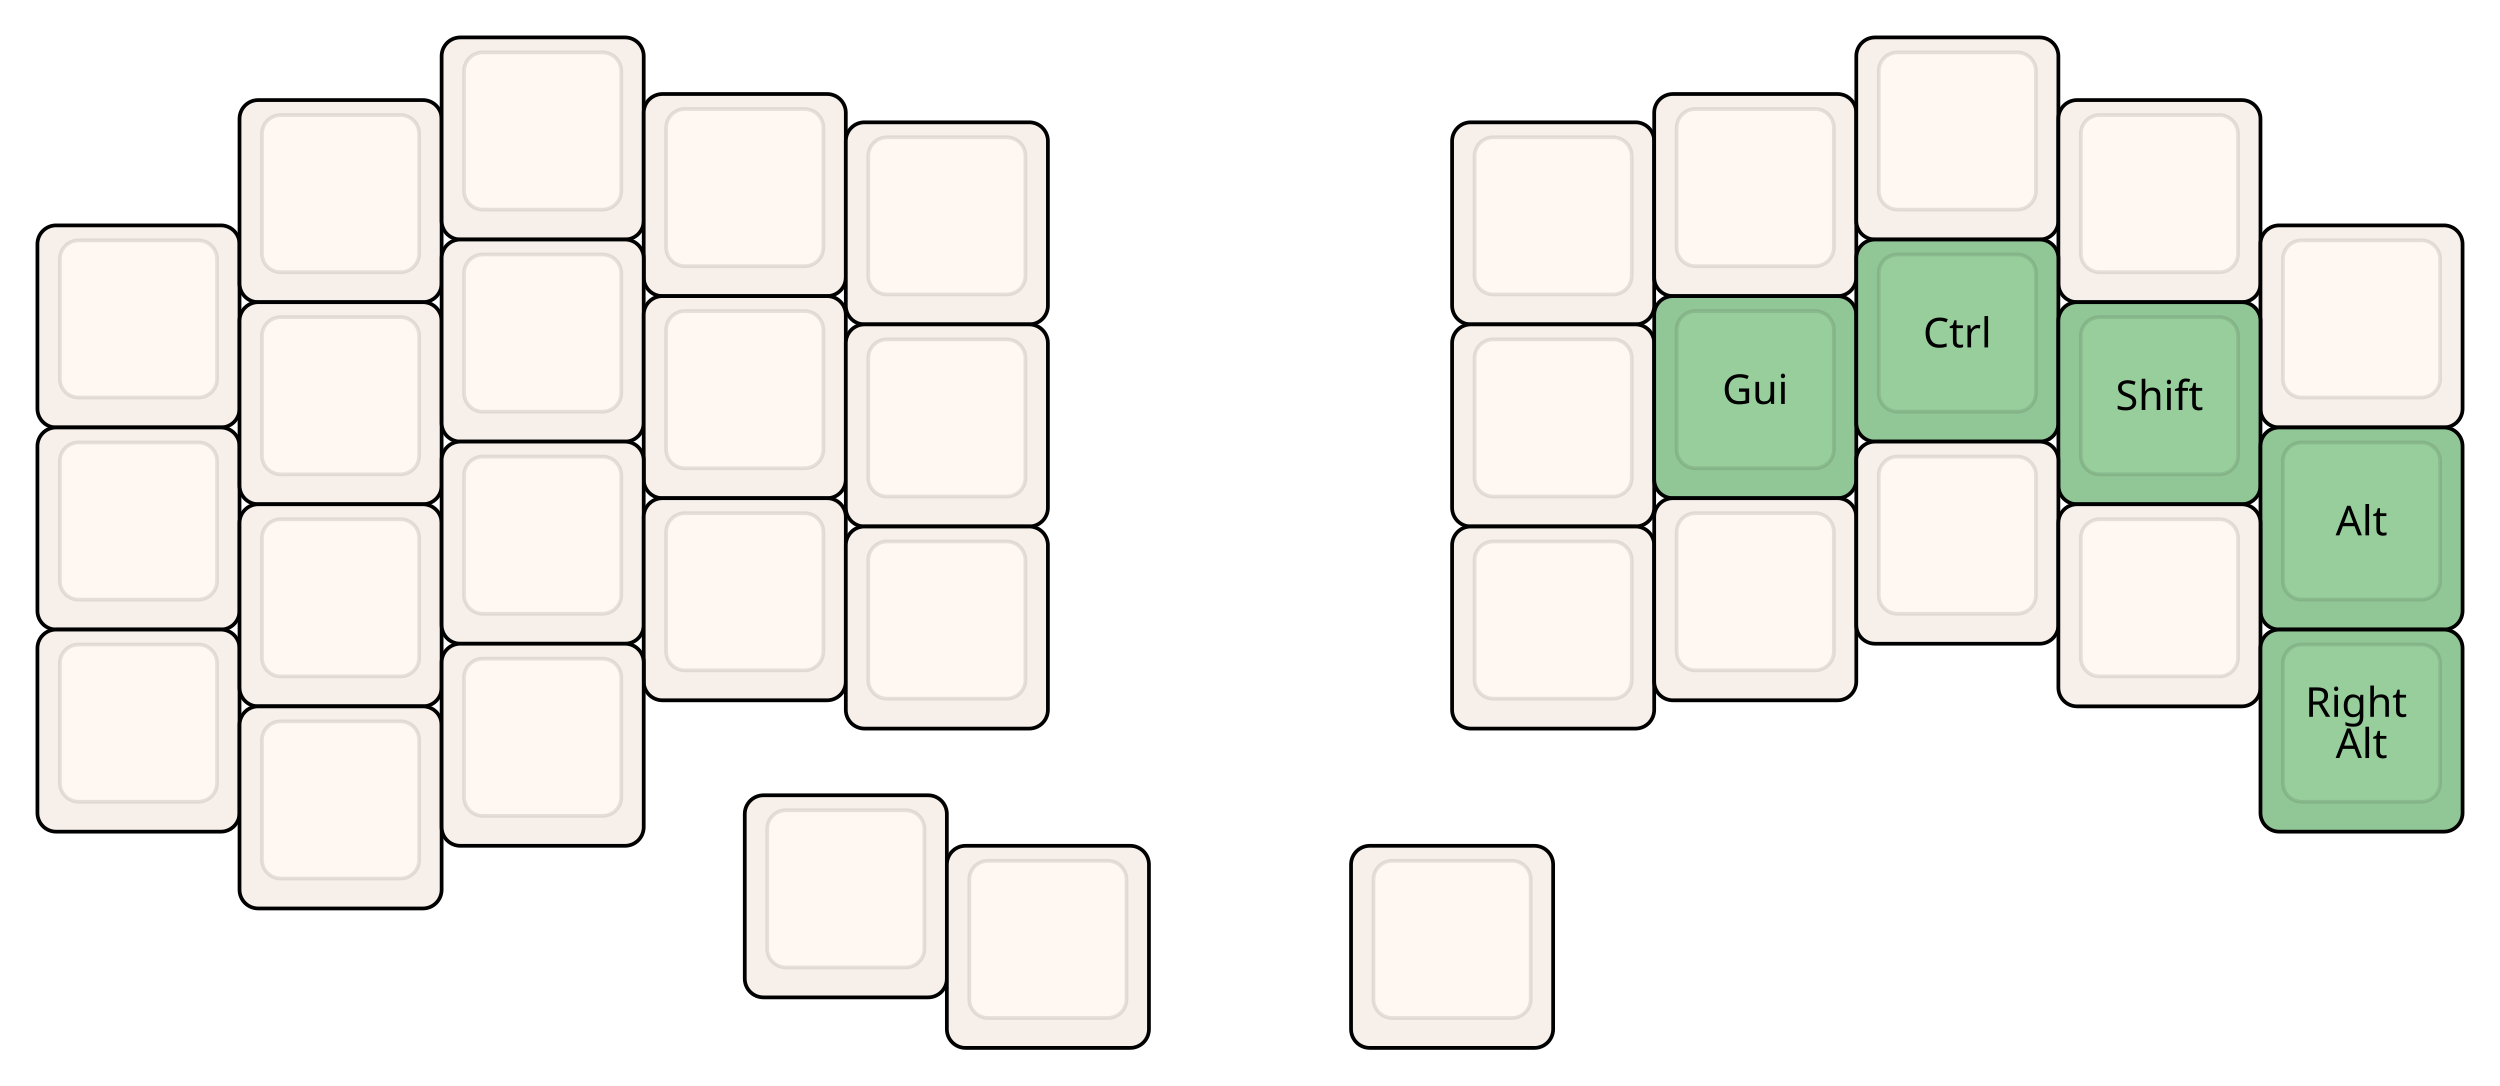
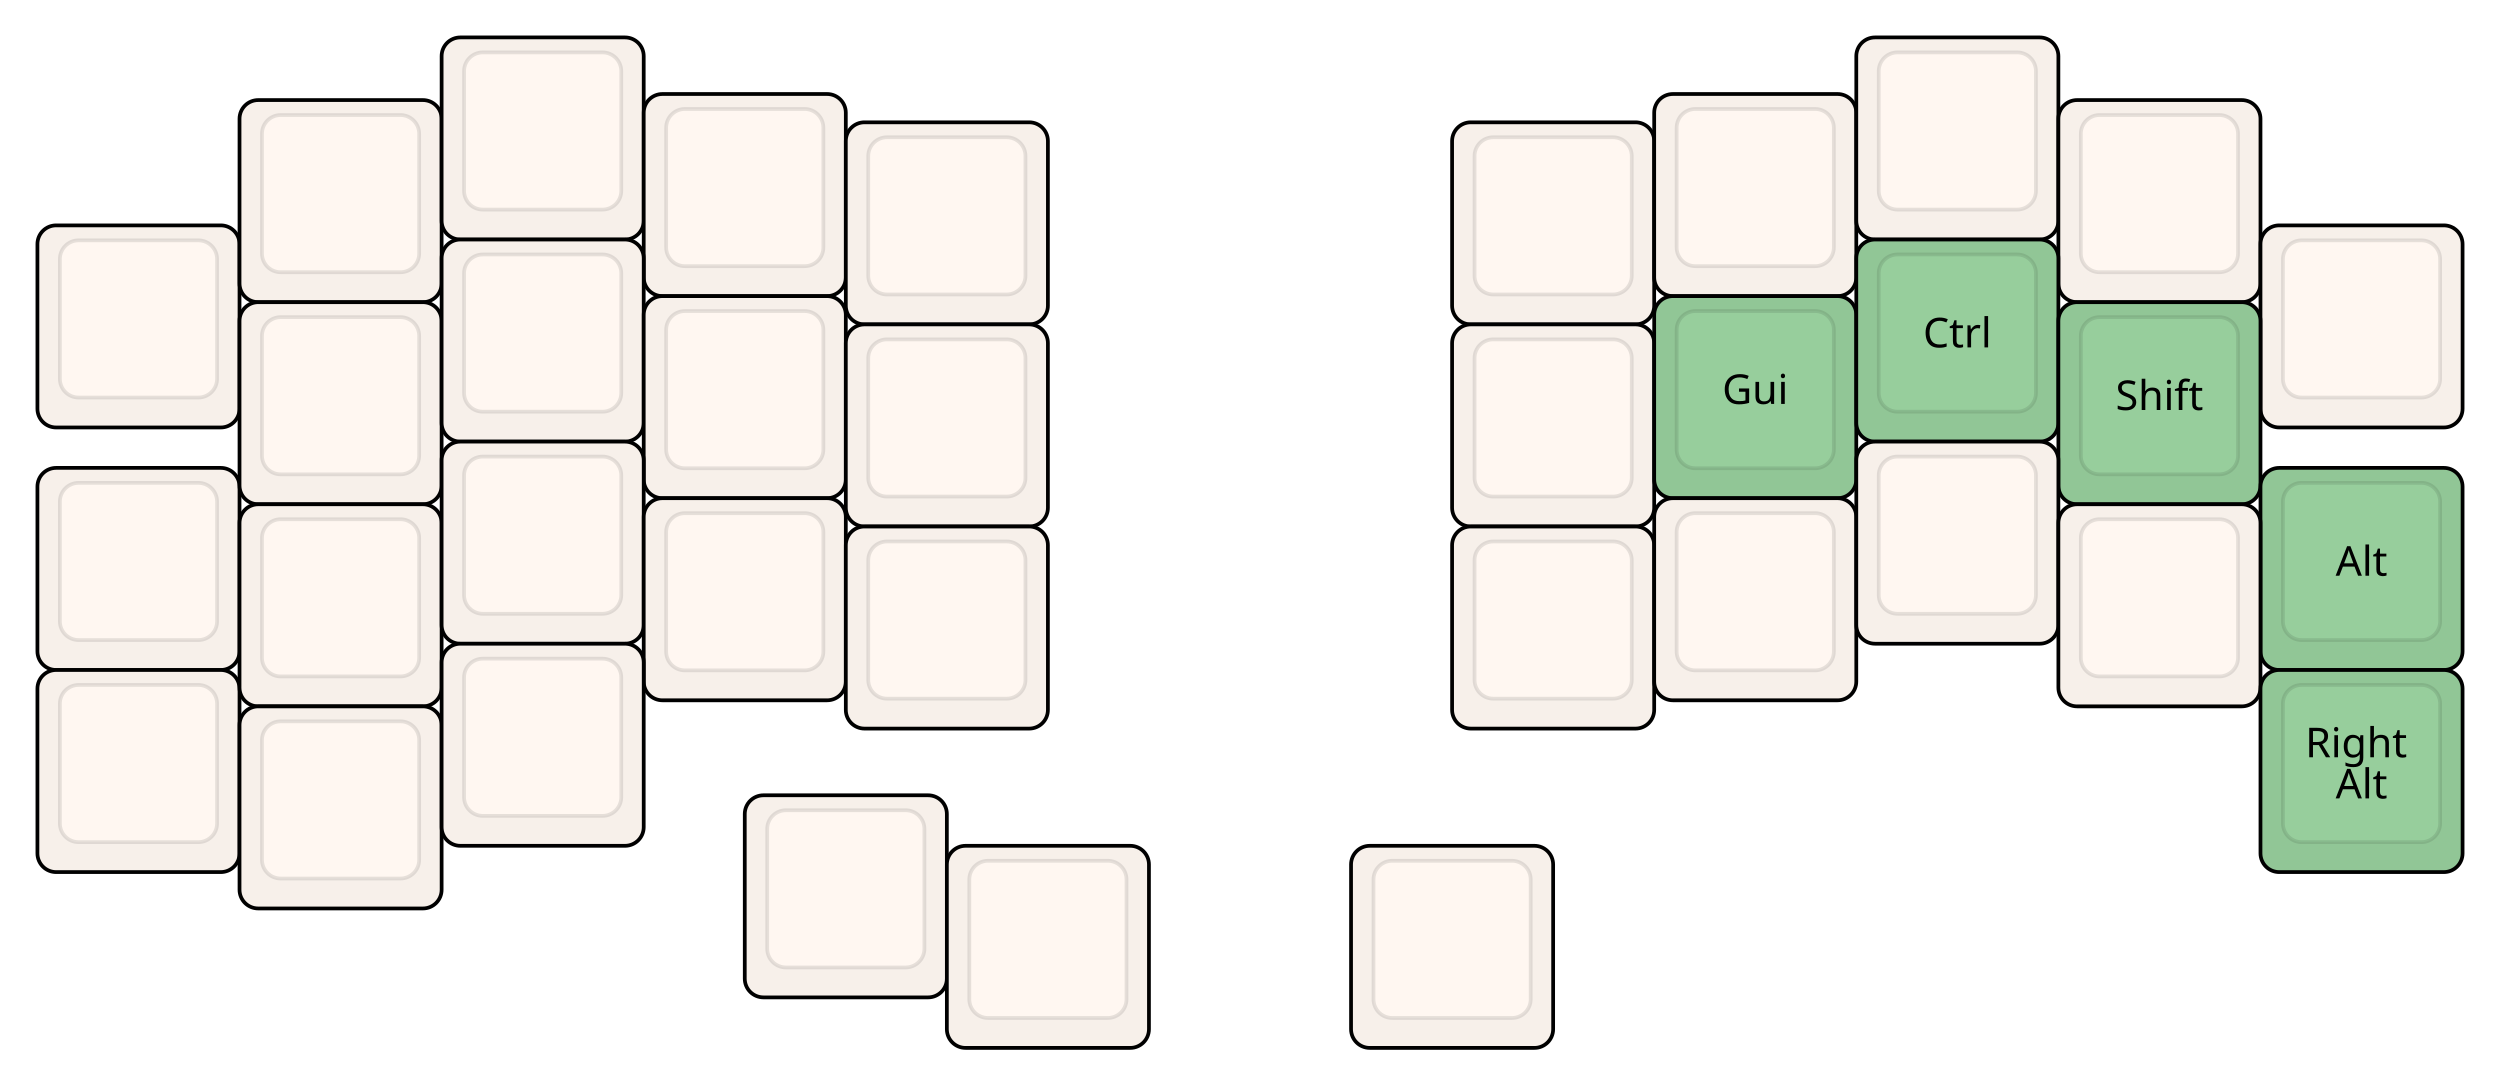
<svg xmlns="http://www.w3.org/2000/svg" width="668px" height="290x" viewBox="0 0 668 290">
  <style type="text/css">
    .keycap .border { stroke: black; stroke-width: 1; }
    .keycap .inner.border { stroke: rgba(0,0,0,.1); }
    .keycap { font-family: sans-serif; font-size: 11px}
    .keycap .sub { font-size: 9px}
  </style>
  <g class="keycap blank">
    <rect x="10" y="60.22" width="54" height="54" rx="5" fill="#f7f0ea" class="outer border" />
    <rect x="16" y="64.22" width="42" height="42" rx="5" fill="#fff7f1" class="inner border" />
  </g>
  <g class="keycap blank">
    <rect x="64" y="26.74" width="54" height="54" rx="5" fill="#f7f0ea" class="outer border" />
    <rect x="70" y="30.74" width="42" height="42" rx="5" fill="#fff7f1" class="inner border" />
  </g>
  <g class="keycap blank">
    <rect x="118" y="10" width="54" height="54" rx="5" fill="#f7f0ea" class="outer border" />
    <rect x="124" y="14" width="42" height="42" rx="5" fill="#fff7f1" class="inner border" />
  </g>
  <g class="keycap blank">
    <rect x="172" y="25.12" width="54" height="54" rx="5" fill="#f7f0ea" class="outer border" />
    <rect x="178" y="29.12" width="42" height="42" rx="5" fill="#fff7f1" class="inner border" />
  </g>
  <g class="keycap blank">
    <rect x="226" y="32.68" width="54" height="54" rx="5" fill="#f7f0ea" class="outer border" />
    <rect x="232" y="36.68" width="42" height="42" rx="5" fill="#fff7f1" class="inner border" />
  </g>
  <g class="keycap blank">
    <rect x="388" y="32.68" width="54" height="54" rx="5" fill="#f7f0ea" class="outer border" />
    <rect x="394" y="36.68" width="42" height="42" rx="5" fill="#fff7f1" class="inner border" />
  </g>
  <g class="keycap blank">
    <rect x="442" y="25.12" width="54" height="54" rx="5" fill="#f7f0ea" class="outer border" />
    <rect x="448" y="29.12" width="42" height="42" rx="5" fill="#fff7f1" class="inner border" />
  </g>
  <g class="keycap blank">
    <rect x="496" y="10" width="54" height="54" rx="5" fill="#f7f0ea" class="outer border" />
    <rect x="502" y="14" width="42" height="42" rx="5" fill="#fff7f1" class="inner border" />
  </g>
  <g class="keycap blank">
    <rect x="550" y="26.74" width="54" height="54" rx="5" fill="#f7f0ea" class="outer border" />
    <rect x="556" y="30.74" width="42" height="42" rx="5" fill="#fff7f1" class="inner border" />
  </g>
  <g class="keycap blank">
    <rect x="604" y="60.22" width="54" height="54" rx="5" fill="#f7f0ea" class="outer border" />
    <rect x="610" y="64.22" width="42" height="42" rx="5" fill="#fff7f1" class="inner border" />
  </g>
  <g class="keycap blank">
-     <rect x="10" y="114.22" width="54" height="54" rx="5" fill="#f7f0ea" class="outer border" />
-     <rect x="16" y="118.22" width="42" height="42" rx="5" fill="#fff7f1" class="inner border" />
+     <rect x="10" y="125.02" width="54" height="54" rx="5" fill="#f7f0ea" class="outer border" />
+     <rect x="16" y="129.02" width="42" height="42" rx="5" fill="#fff7f1" class="inner border" />
  </g>
  <g class="keycap blank">
    <rect x="64" y="80.74" width="54" height="54" rx="5" fill="#f7f0ea" class="outer border" />
    <rect x="70" y="84.74" width="42" height="42" rx="5" fill="#fff7f1" class="inner border" />
  </g>
  <g class="keycap blank">
    <rect x="118" y="64" width="54" height="54" rx="5" fill="#f7f0ea" class="outer border" />
    <rect x="124" y="68" width="42" height="42" rx="5" fill="#fff7f1" class="inner border" />
  </g>
  <g class="keycap blank">
    <rect x="172" y="79.12" width="54" height="54" rx="5" fill="#f7f0ea" class="outer border" />
    <rect x="178" y="83.12" width="42" height="42" rx="5" fill="#fff7f1" class="inner border" />
  </g>
  <g class="keycap blank">
    <rect x="226" y="86.68" width="54" height="54" rx="5" fill="#f7f0ea" class="outer border" />
    <rect x="232" y="90.68" width="42" height="42" rx="5" fill="#fff7f1" class="inner border" />
  </g>
  <g class="keycap blank">
    <rect x="388" y="86.68" width="54" height="54" rx="5" fill="#f7f0ea" class="outer border" />
    <rect x="394" y="90.68" width="42" height="42" rx="5" fill="#fff7f1" class="inner border" />
  </g>
  <g class="keycap mod1">
    <rect x="442" y="79.12" width="54" height="54" rx="5" fill="#91c696" class="outer border" />
    <rect x="448" y="83.12" width="42" height="42" rx="5" fill="#97ce9c" class="inner border" />
    <text x="469" y="104.12" text-anchor="middle" dominant-baseline="middle" class="main">
      <tspan x="469" dy="0">Gui</tspan>
    </text>
  </g>
  <g class="keycap mod1">
    <rect x="496" y="64" width="54" height="54" rx="5" fill="#91c696" class="outer border" />
    <rect x="502" y="68" width="42" height="42" rx="5" fill="#97ce9c" class="inner border" />
    <text x="523" y="89" text-anchor="middle" dominant-baseline="middle" class="main">
      <tspan x="523" dy="0">Ctrl</tspan>
    </text>
  </g>
  <g class="keycap mod1">
    <rect x="550" y="80.74" width="54" height="54" rx="5" fill="#91c696" class="outer border" />
    <rect x="556" y="84.74" width="42" height="42" rx="5" fill="#97ce9c" class="inner border" />
    <text x="577" y="105.74" text-anchor="middle" dominant-baseline="middle" class="main">
      <tspan x="577" dy="0">Shift</tspan>
    </text>
  </g>
  <g class="keycap mod1">
-     <rect x="604" y="114.22" width="54" height="54" rx="5" fill="#91c696" class="outer border" />
-     <rect x="610" y="118.22" width="42" height="42" rx="5" fill="#97ce9c" class="inner border" />
-     <text x="631" y="139.22" text-anchor="middle" dominant-baseline="middle" class="main">
+     <rect x="604" y="125.02" width="54" height="54" rx="5" fill="#91c696" class="outer border" />
+     <rect x="610" y="129.02" width="42" height="42" rx="5" fill="#97ce9c" class="inner border" />
+     <text x="631" y="150.02" text-anchor="middle" dominant-baseline="middle" class="main">
      <tspan x="631" dy="0">Alt</tspan>
    </text>
  </g>
  <g class="keycap blank">
-     <rect x="10" y="168.22" width="54" height="54" rx="5" fill="#f7f0ea" class="outer border" />
-     <rect x="16" y="172.22" width="42" height="42" rx="5" fill="#fff7f1" class="inner border" />
+     <rect x="10" y="179.02" width="54" height="54" rx="5" fill="#f7f0ea" class="outer border" />
+     <rect x="16" y="183.02" width="42" height="42" rx="5" fill="#fff7f1" class="inner border" />
  </g>
  <g class="keycap blank">
    <rect x="64" y="134.74" width="54" height="54" rx="5" fill="#f7f0ea" class="outer border" />
    <rect x="70" y="138.74" width="42" height="42" rx="5" fill="#fff7f1" class="inner border" />
  </g>
  <g class="keycap blank">
    <rect x="118" y="118" width="54" height="54" rx="5" fill="#f7f0ea" class="outer border" />
    <rect x="124" y="122" width="42" height="42" rx="5" fill="#fff7f1" class="inner border" />
  </g>
  <g class="keycap blank">
    <rect x="172" y="133.12" width="54" height="54" rx="5" fill="#f7f0ea" class="outer border" />
    <rect x="178" y="137.12" width="42" height="42" rx="5" fill="#fff7f1" class="inner border" />
  </g>
  <g class="keycap blank">
    <rect x="226" y="140.68" width="54" height="54" rx="5" fill="#f7f0ea" class="outer border" />
    <rect x="232" y="144.68" width="42" height="42" rx="5" fill="#fff7f1" class="inner border" />
  </g>
  <g class="keycap blank">
    <rect x="388" y="140.68" width="54" height="54" rx="5" fill="#f7f0ea" class="outer border" />
    <rect x="394" y="144.68" width="42" height="42" rx="5" fill="#fff7f1" class="inner border" />
  </g>
  <g class="keycap blank">
    <rect x="442" y="133.12" width="54" height="54" rx="5" fill="#f7f0ea" class="outer border" />
    <rect x="448" y="137.12" width="42" height="42" rx="5" fill="#fff7f1" class="inner border" />
  </g>
  <g class="keycap blank">
    <rect x="496" y="118" width="54" height="54" rx="5" fill="#f7f0ea" class="outer border" />
    <rect x="502" y="122" width="42" height="42" rx="5" fill="#fff7f1" class="inner border" />
  </g>
  <g class="keycap blank">
    <rect x="550" y="134.74" width="54" height="54" rx="5" fill="#f7f0ea" class="outer border" />
    <rect x="556" y="138.74" width="42" height="42" rx="5" fill="#fff7f1" class="inner border" />
  </g>
  <g class="keycap mod1">
-     <rect x="604" y="168.22" width="54" height="54" rx="5" fill="#91c696" class="outer border" />
-     <rect x="610" y="172.22" width="42" height="42" rx="5" fill="#97ce9c" class="inner border" />
-     <text x="631" y="187.72" text-anchor="middle" dominant-baseline="middle" class="main">
+     <rect x="604" y="179.02" width="54" height="54" rx="5" fill="#91c696" class="outer border" />
+     <rect x="610" y="183.02" width="42" height="42" rx="5" fill="#97ce9c" class="inner border" />
+     <text x="631" y="198.52" text-anchor="middle" dominant-baseline="middle" class="main">
      <tspan x="631" dy="0">Right</tspan>
      <tspan x="631" dy="11">Alt</tspan>
    </text>
  </g>
  <g class="keycap blank">
    <rect x="64" y="188.74" width="54" height="54" rx="5" fill="#f7f0ea" class="outer border" />
    <rect x="70" y="192.74" width="42" height="42" rx="5" fill="#fff7f1" class="inner border" />
  </g>
  <g class="keycap blank">
    <rect x="118" y="172" width="54" height="54" rx="5" fill="#f7f0ea" class="outer border" />
    <rect x="124" y="176" width="42" height="42" rx="5" fill="#fff7f1" class="inner border" />
  </g>
  <g class="keycap blank">
    <rect x="199" y="212.5" width="54" height="54" rx="5" fill="#f7f0ea" class="outer border" />
    <rect x="205" y="216.5" width="42" height="42" rx="5" fill="#fff7f1" class="inner border" />
  </g>
  <g class="keycap blank">
    <rect x="253" y="226" width="54" height="54" rx="5" fill="#f7f0ea" class="outer border" />
    <rect x="259" y="230" width="42" height="42" rx="5" fill="#fff7f1" class="inner border" />
  </g>
  <g class="keycap blank">
    <rect x="361" y="226" width="54" height="54" rx="5" fill="#f7f0ea" class="outer border" />
    <rect x="367" y="230" width="42" height="42" rx="5" fill="#fff7f1" class="inner border" />
  </g>
</svg>
